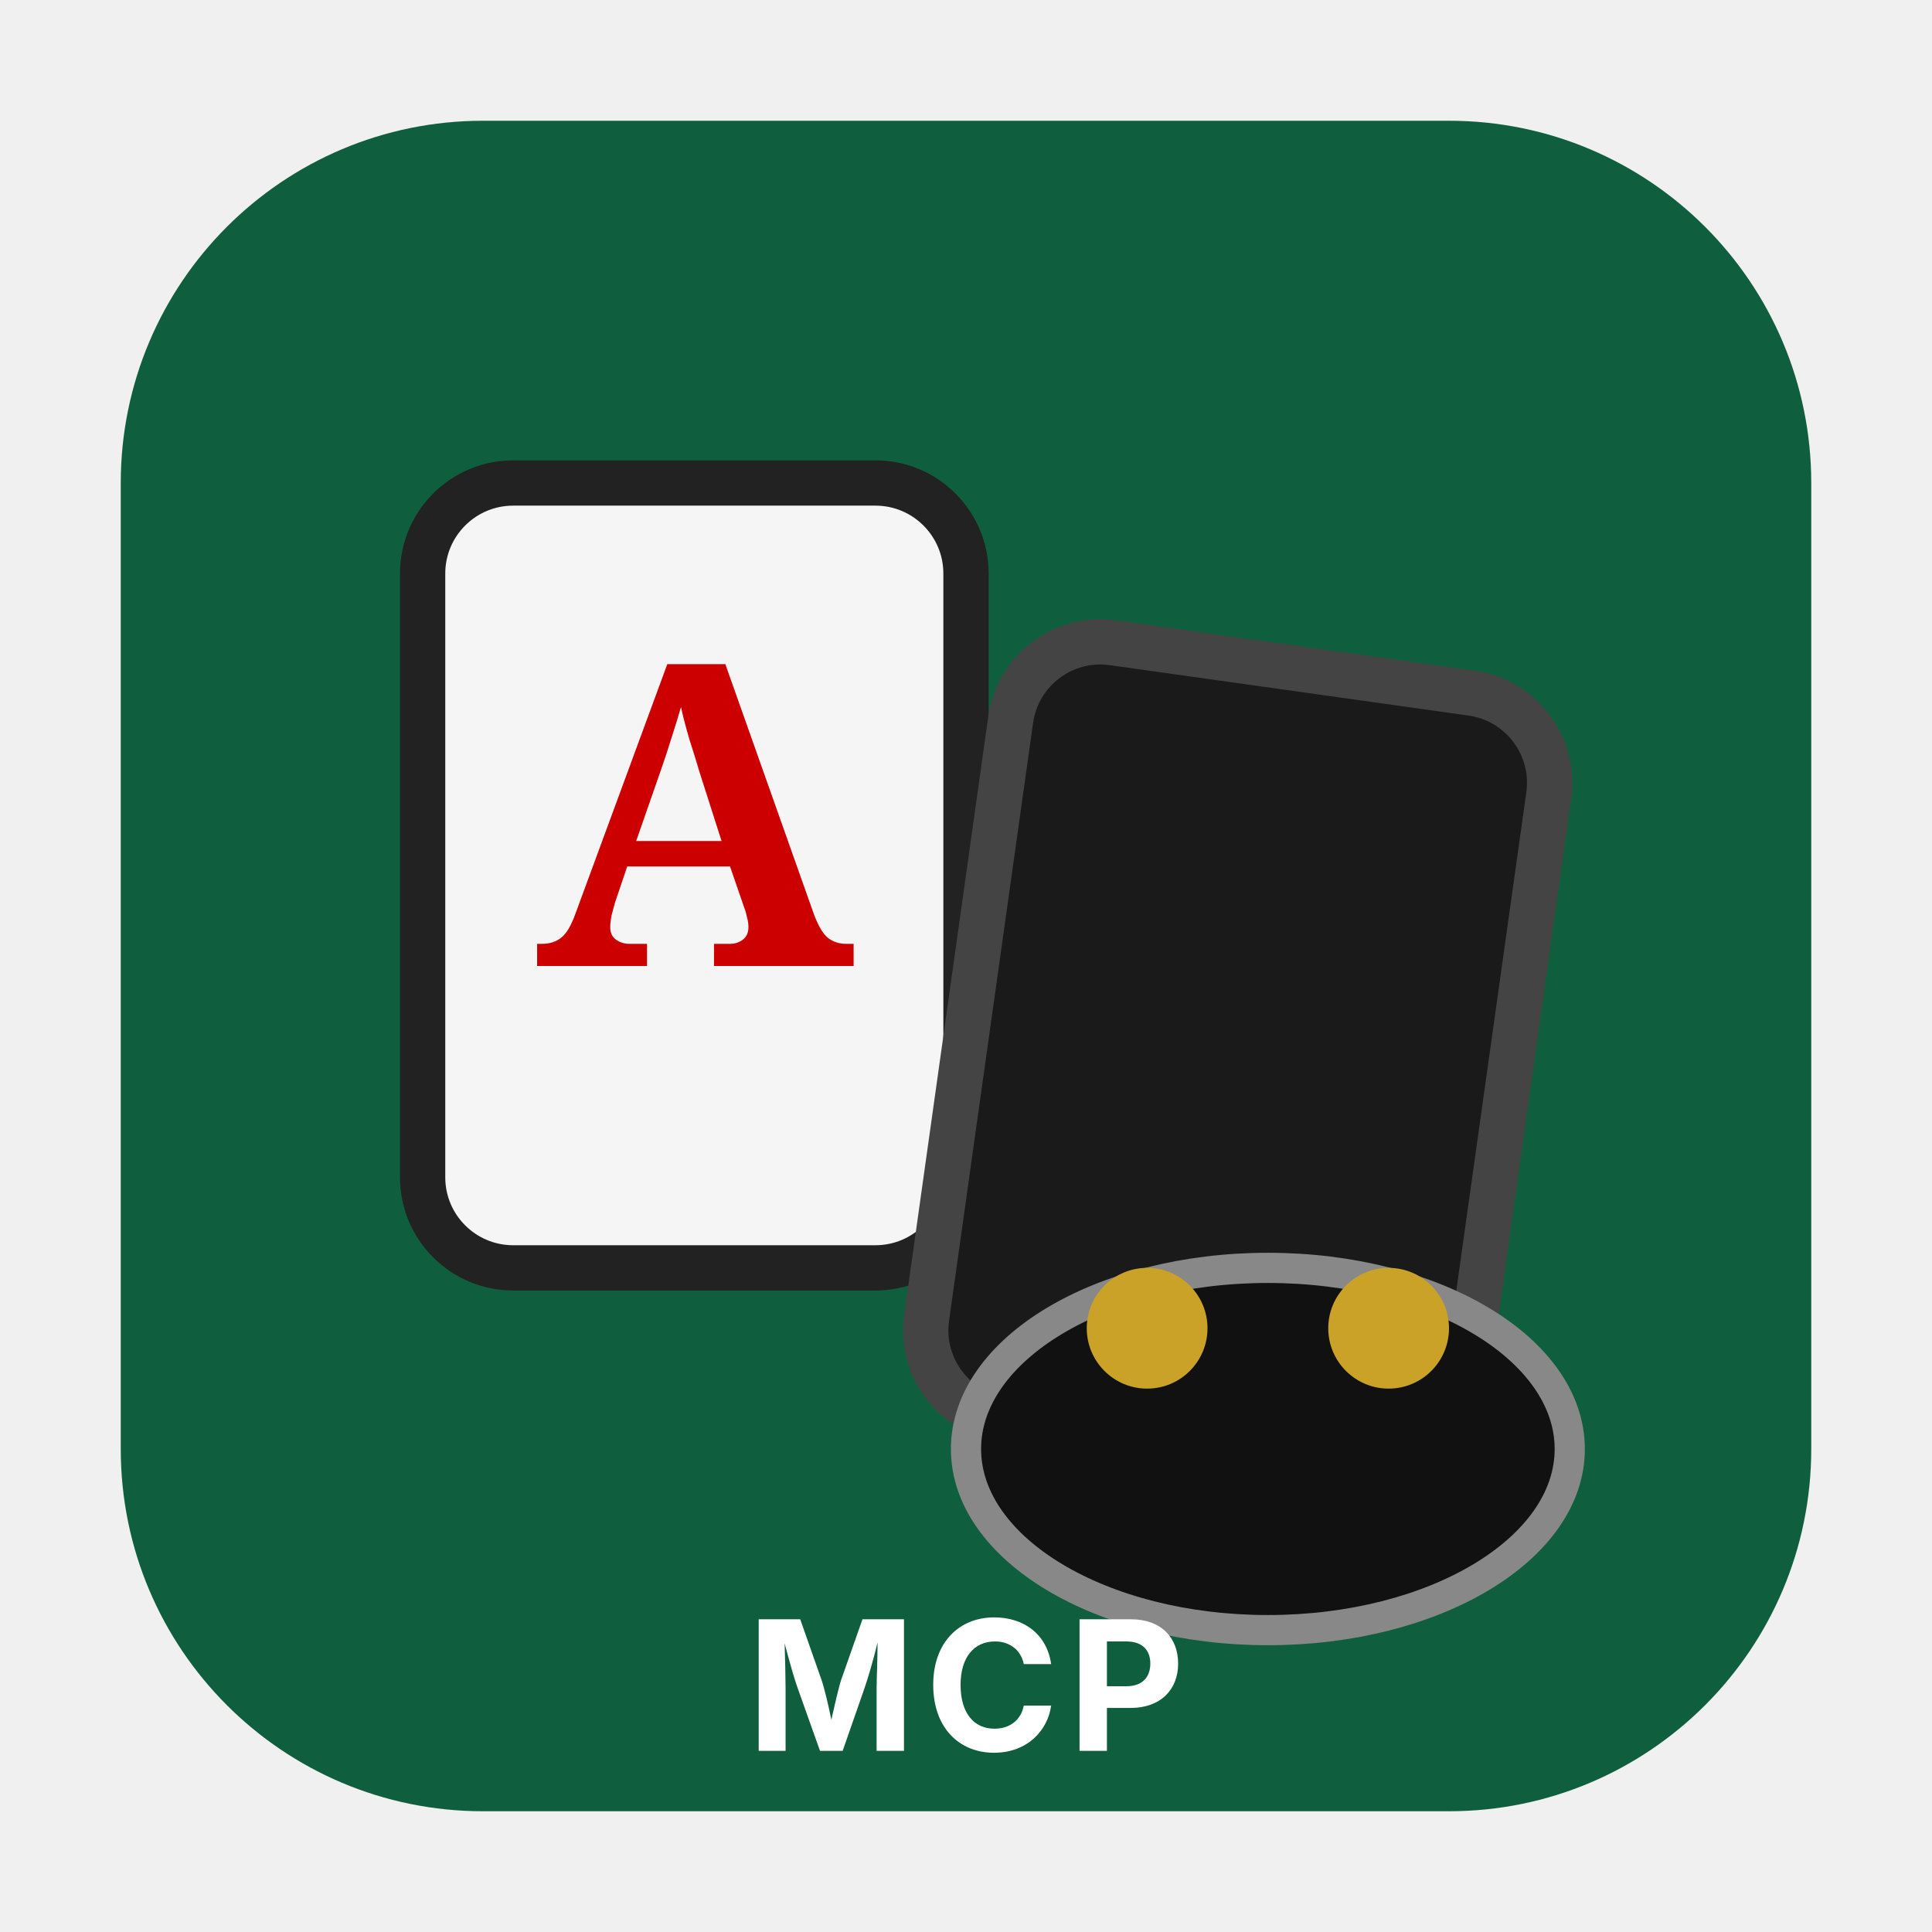
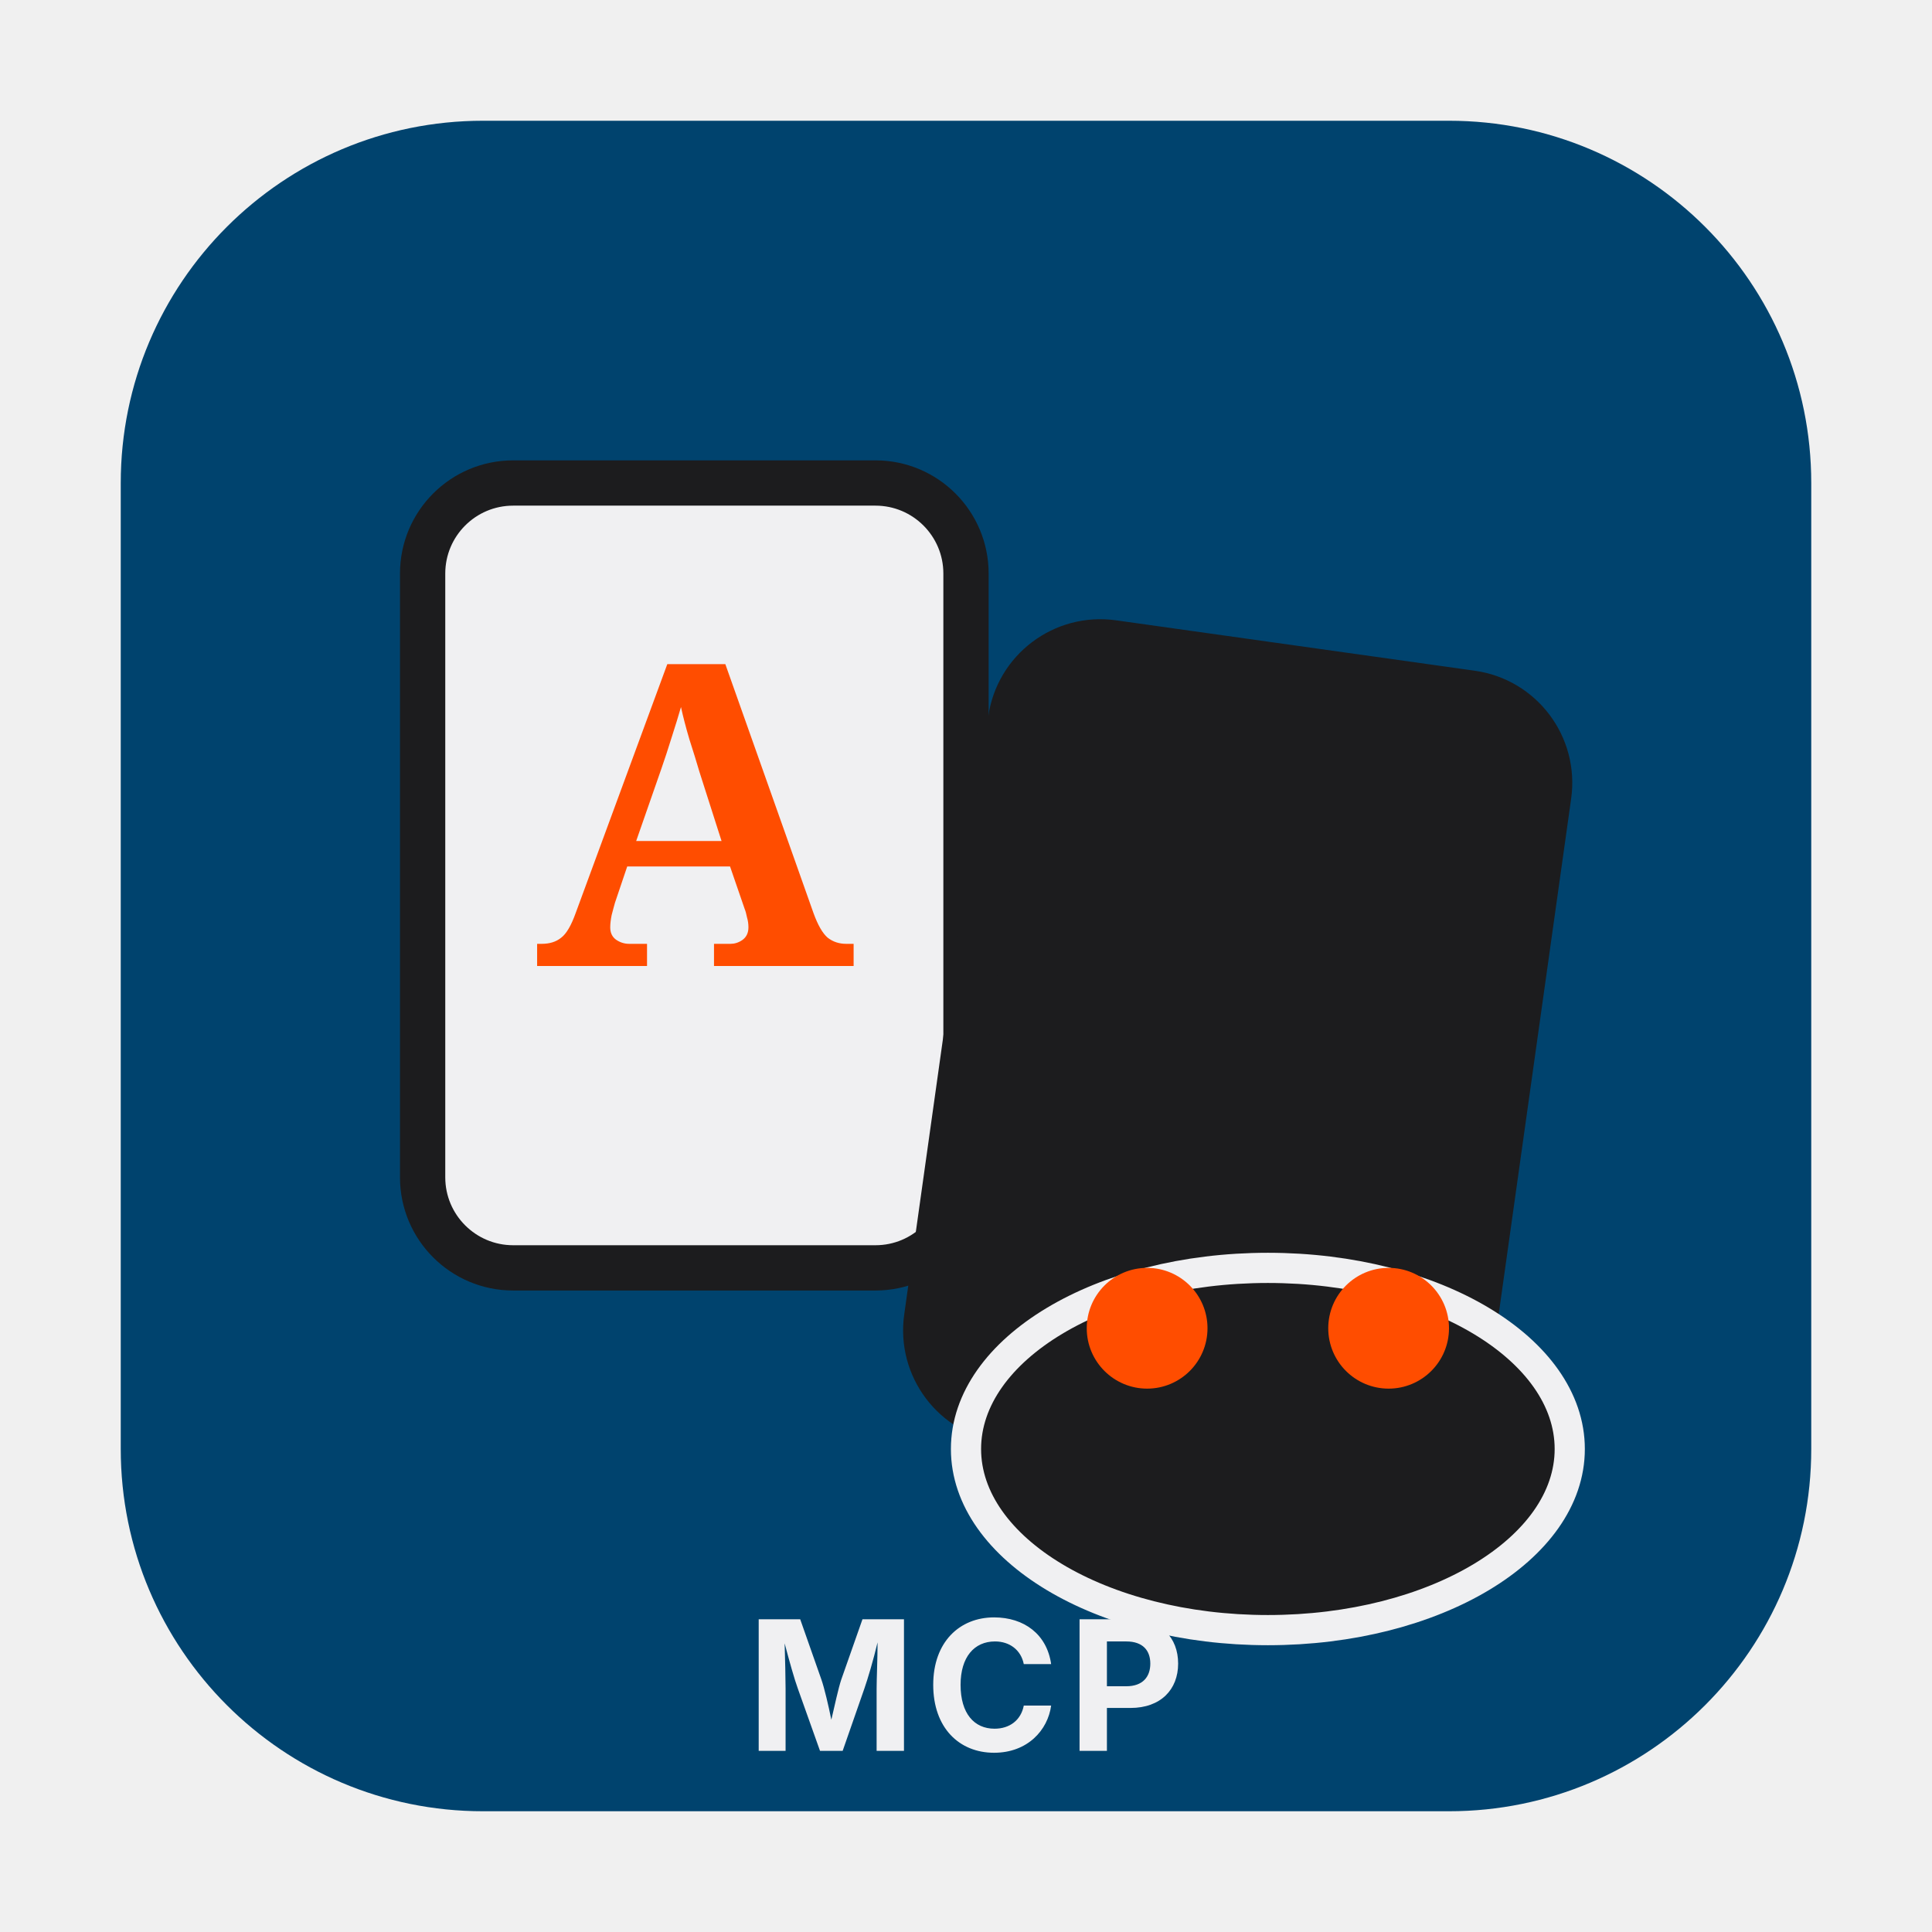
<svg xmlns="http://www.w3.org/2000/svg" viewBox="0 0 64 64" role="img" aria-labelledby="svg-minipictogram-mcp-title svg-minipictogram-mcp-desc">
-   <rect x="4" y="4" width="56" height="56" rx="12" ry="12" fill="#0f5f3f" aria-hidden="true" />
-   <rect x="14" y="16" width="18" height="26" rx="3" fill="#f5f5f5" stroke="#222" stroke-width="1.5" />
-   <text x="23" y="32" text-anchor="middle" font-family="Georgia, serif" font-size="14" font-weight="700" fill="#c00">A</text>
-   <rect x="32" y="22" width="18" height="26" rx="3" fill="#1a1a1a" stroke="#444" stroke-width="1.5" transform="rotate(8 41 35)" />
-   <ellipse cx="42" cy="48" rx="10" ry="6" fill="#111" stroke="#888" stroke-width="1" />
-   <circle cx="38" cy="44" r="2" fill="#c9a227" />
-   <circle cx="46" cy="44" r="2" fill="#c9a227" />
-   <text x="32" y="58" text-anchor="middle" font-family="-apple-system, BlinkMacSystemFont, 'Segoe UI', sans-serif" font-size="6" font-weight="700" letter-spacing="0.3" fill="#FFFFFF">MCP</text>
+   <rect x="4" y="4" width="56" height="56" rx="12" ry="12" fill="#00436E" aria-hidden="true" />
+   <rect x="14" y="16" width="18" height="26" rx="3" fill="#F0F0F2" stroke="#1C1C1E" stroke-width="1.5" />
+   <text x="23" y="32" text-anchor="middle" font-family="Georgia, serif" font-size="14" font-weight="700" fill="#FF4D00">A</text>
+   <rect x="32" y="22" width="18" height="26" rx="3" fill="#1C1C1E" stroke="#1C1C1E" stroke-width="1.5" transform="rotate(8 41 35)" />
+   <ellipse cx="42" cy="48" rx="10" ry="6" fill="#1C1C1E" stroke="#F0F0F2" stroke-width="1" />
+   <circle cx="38" cy="44" r="2" fill="#FF4D00" />
+   <circle cx="46" cy="44" r="2" fill="#FF4D00" />
+   <text x="32" y="58" text-anchor="middle" font-family="-apple-system, BlinkMacSystemFont, 'Segoe UI', sans-serif" font-size="6" font-weight="700" letter-spacing="0.3" fill="#F0F0F2">MCP</text>
</svg>
